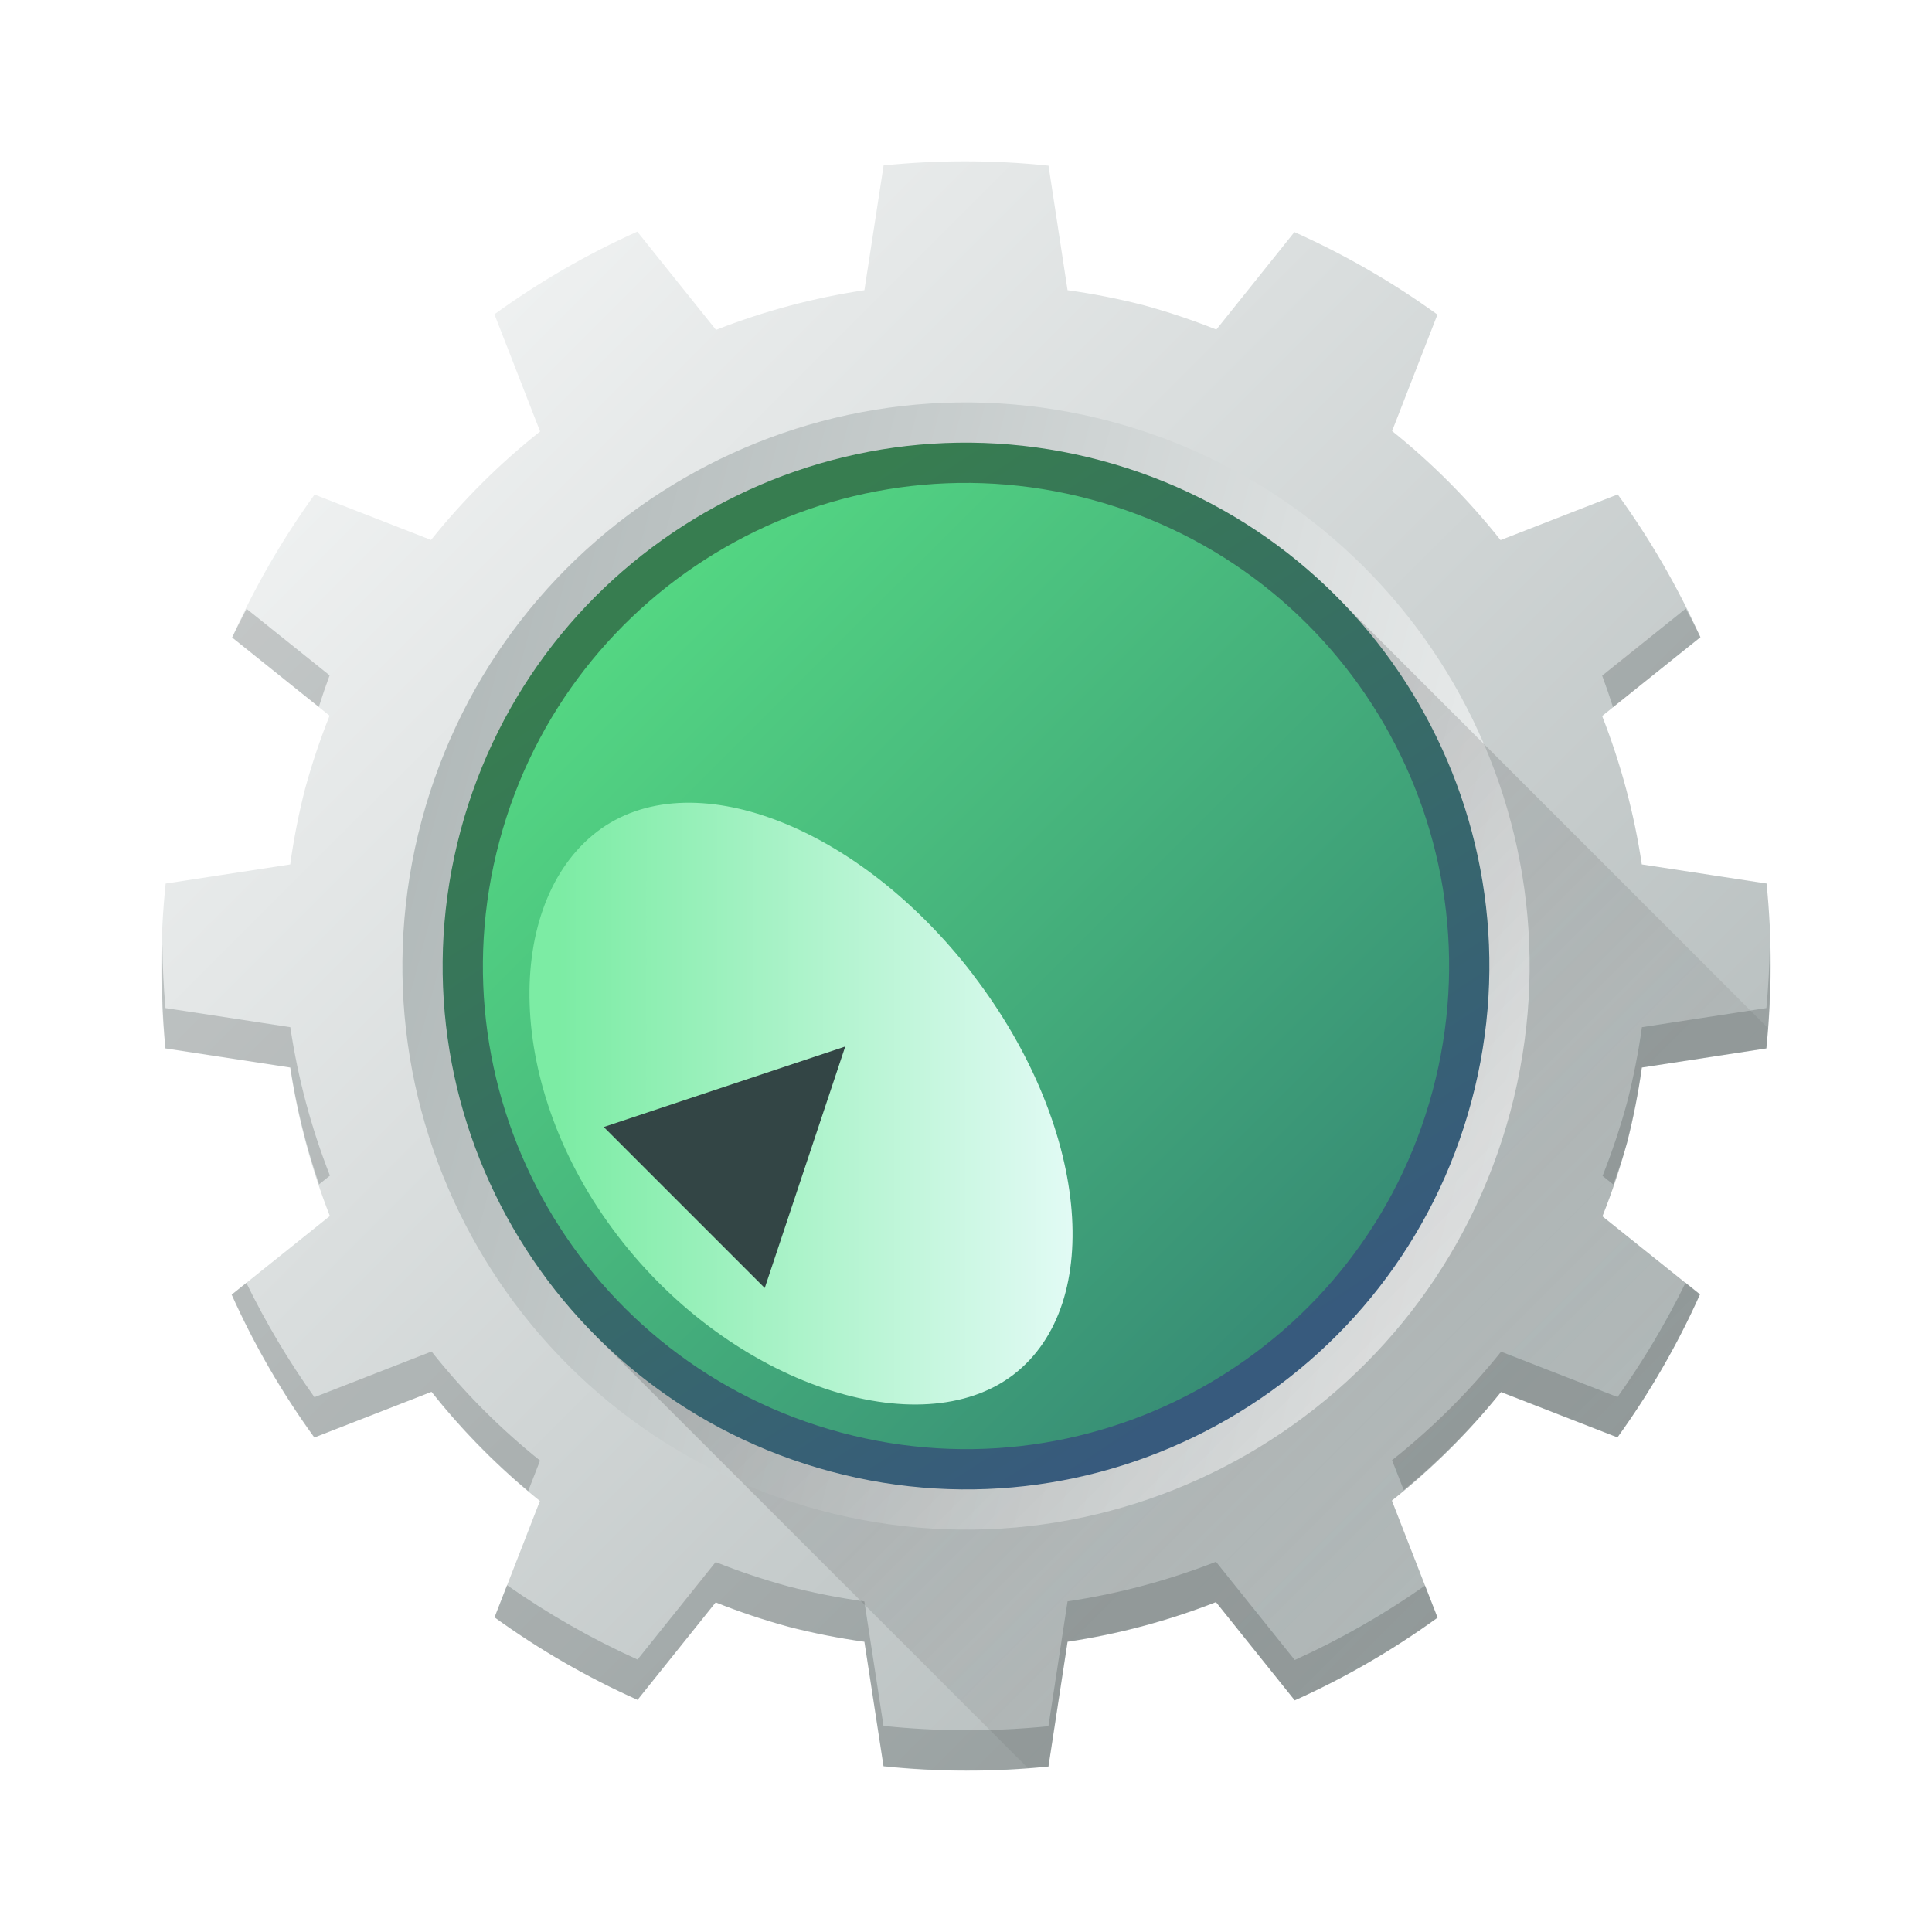
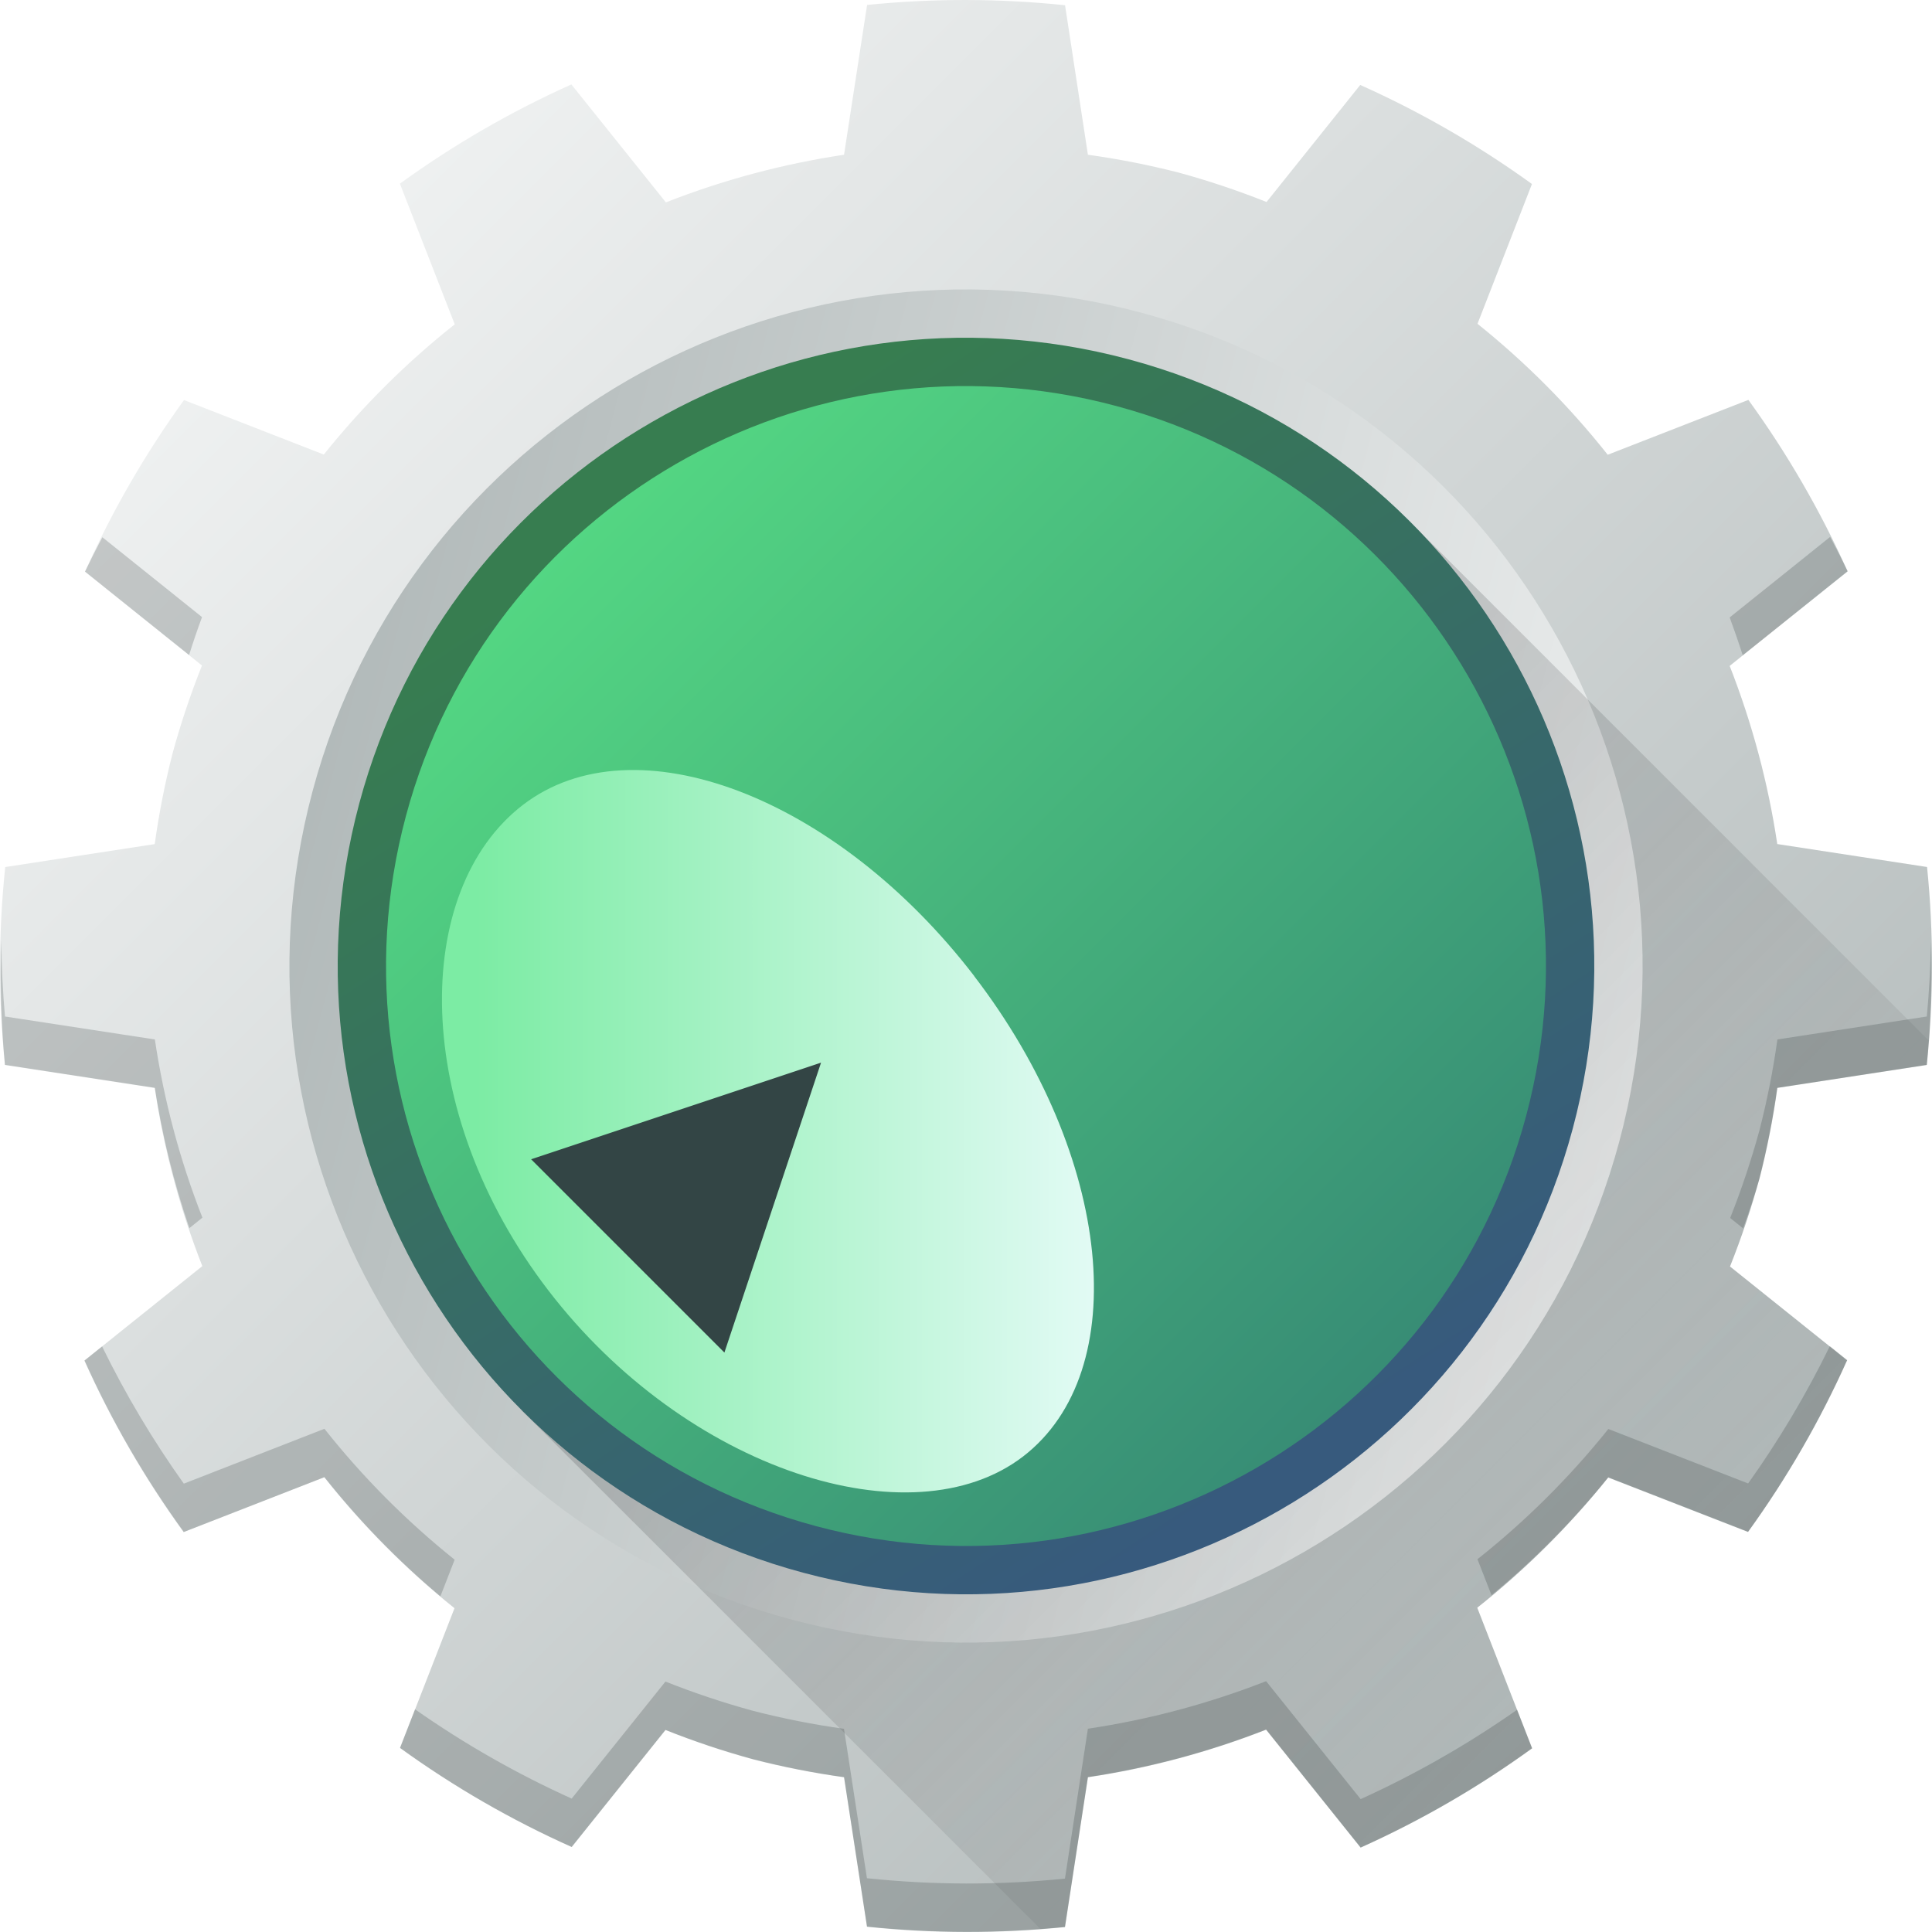
- <svg xmlns="http://www.w3.org/2000/svg" xmlns:xlink="http://www.w3.org/1999/xlink" width="48" height="48">
+ <svg xmlns="http://www.w3.org/2000/svg" xmlns:xlink="http://www.w3.org/1999/xlink" version="1.1" viewBox="0 0 128 128">
  <defs>
-     <linearGradient id="a" y1="13.444" x1="17.03" y2="29.398" x2="34.764" gradientUnits="userSpaceOnUse" gradientTransform="translate(-53.39-40.971)">
-       <stop stop-color="#375a7d" />
-       <stop offset="1" stop-color="#377d50" />
+     <linearGradient id="a" x1="17.03" x2="34.764" y1="13.444" y2="29.398" gradientTransform="translate(-53.39,-40.971)" gradientUnits="userSpaceOnUse">
+       <stop stop-color="#375a7d" offset="0" />
+       <stop stop-color="#377d50" offset="1" />
    </linearGradient>
-     <linearGradient id="b" x1="-44.39" x2="-14.394" gradientUnits="userSpaceOnUse" gradientTransform="translate(58.788 33.941)">
-       <stop stop-color="#b0b8b8" />
-       <stop offset="1" stop-color="#eff1f1" />
+     <linearGradient id="b" x1="-44.39" x2="-14.394" gradientTransform="translate(58.788,33.941)" gradientUnits="userSpaceOnUse">
+       <stop stop-color="#b0b8b8" offset="0" />
+       <stop stop-color="#eff1f1" offset="1" />
    </linearGradient>
-     <linearGradient id="c" y1="-25.453" x1="-42.779" y2="-11.201" x2="-18.1" gradientUnits="userSpaceOnUse">
-       <stop stop-color="#338173" />
-       <stop offset="1" stop-color="#54d883" />
+     <linearGradient id="c" x1="-42.779" x2="-18.1" y1="-25.453" y2="-11.201" gradientUnits="userSpaceOnUse">
+       <stop stop-color="#338173" offset="0" />
+       <stop stop-color="#54d883" offset="1" />
    </linearGradient>
    <linearGradient id="d" x1="13.864" x2="27.05" gradientUnits="userSpaceOnUse">
-       <stop stop-color="#7ceca4" />
-       <stop offset="1" stop-color="#e5fbf7" />
+       <stop stop-color="#7ceca4" offset="0" />
+       <stop stop-color="#e5fbf7" offset="1" />
    </linearGradient>
-     <linearGradient id="e" y1="23" x1="24" y2="39" x2="40" gradientUnits="userSpaceOnUse">
-       <stop stop-color="#292c2f" />
-       <stop offset="1" stop-opacity="0" />
+     <linearGradient id="e" x1="24" x2="40" y1="23" y2="39" gradientUnits="userSpaceOnUse">
+       <stop stop-color="#292c2f" offset="0" />
+       <stop stop-opacity="0" offset="1" />
    </linearGradient>
-     <linearGradient xlink:href="#b" id="f" y1="15.778" x1="3.242" y2="37" x2="40" gradientUnits="userSpaceOnUse" gradientTransform="matrix(-.96593-.25882.25882-.96593 40.971 53.39)" />
+     <linearGradient id="f" x1="3.242" x2="40" y1="15.778" y2="37" gradientTransform="matrix(-.96593 -.25882 .25882 -.96593 40.971 53.39)" gradientUnits="userSpaceOnUse" xlink:href="#b" />
+     <linearGradient id="linearGradient889" x1="-44.39" x2="-14.394" gradientTransform="translate(58.788,33.941)" gradientUnits="userSpaceOnUse" xlink:href="#b" />
  </defs>
-   <g color="#000000">
-     <g stroke-linejoin="round" stroke-width="3">
-       <circle fill="url(#b)" cx="29.394" cy="16.971" r="15" stroke-linecap="round" transform="rotate(15)" />
-       <path fill="url(#f)" d="m21.952 43.884a20 20 0 0 0 4.097 .006l.475-3.1a17 17 0 0 0 3.687 -.985l1.956 2.441a20 20 0 0 0 3.549 -2.054l-1.135-2.911a17 17 0 0 0 2.71 -2.695l2.893 1.127a20 20 0 0 0 2.05 -3.553l-2.422-1.941a17 17 0 0 0 .609 -1.819 17 17 0 0 0 .369 -1.877l3.094-.475a20 20 0 0 0 .006 -4.097l-3.1-.475a17 17 0 0 0 -.985 -3.687l2.441-1.956a20 20 0 0 0 -2.054 -3.549l-2.911 1.135A17 17 0 0 0 34.586 10.709L35.713 7.816A20 20 0 0 0 32.159 5.766L30.22 8.188A17 17 0 0 0 28.4 7.579 17 17 0 0 0 26.523 7.21L26.05 4.116a20 20 0 0 0 -4.097 -.006L21.476 7.21A17 17 0 0 0 17.789 8.196L15.833 5.755a20 20 0 0 0 -3.549 2.054l1.135 2.911a17 17 0 0 0 -2.71 2.695L7.816 12.287a20 20 0 0 0 -2.05 3.553l2.422 1.941a17 17 0 0 0 -.609 1.819 17 17 0 0 0 -.369 1.877l-3.094.475a20 20 0 0 0 -.006 4.097l3.1.475a17 17 0 0 0 .985 3.687l-2.441 1.956a20 20 0 0 0 2.054 3.549l2.911-1.135a17 17 0 0 0 2.695 2.71l-1.127 2.893a20 20 0 0 0 3.553 2.05l1.941-2.422a17 17 0 0 0 1.819 .609 17 17 0 0 0 1.877 .369zm-1.575-6.361a14 14 0 0 1 -9.899 -17.146 14 14 0 0 1 17.146 -9.899 14 14 0 0 1 9.899 17.146 14 14 0 0 1 -17.146 9.899" />
+   <g transform="matrix(3.201242,0,0,3.201242,-12.82993,-12.82943)">
+     <g color="#000000">
+       <g stroke-linejoin="round" stroke-width="3">
+         <circle transform="rotate(15)" cx="29.394" cy="16.971" r="15" fill="url(#linearGradient889)" stroke-linecap="round" />
+         <path d="m21.952 43.884a20 20 0 0 0 4.097 0.006l0.475-3.1a17 17 0 0 0 3.687-0.985l1.956 2.441a20 20 0 0 0 3.549-2.054l-1.135-2.911a17 17 0 0 0 2.71-2.695l2.893 1.127a20 20 0 0 0 2.05-3.553l-2.422-1.941a17 17 0 0 0 0.609-1.819 17 17 0 0 0 0.369-1.877l3.094-0.475a20 20 0 0 0 0.006-4.097l-3.1-0.475a17 17 0 0 0-0.985-3.687l2.441-1.956a20 20 0 0 0-2.054-3.549l-2.911 1.135a17 17 0 0 0-2.695-2.71l1.127-2.893a20 20 0 0 0-3.554-2.05l-1.939 2.422a17 17 0 0 0-1.82-0.609 17 17 0 0 0-1.877-0.369l-0.473-3.094a20 20 0 0 0-4.097-0.006l-0.477 3.1a17 17 0 0 0-3.687 0.986l-1.956-2.441a20 20 0 0 0-3.549 2.054l1.135 2.911a17 17 0 0 0-2.71 2.695l-2.893-1.128a20 20 0 0 0-2.05 3.553l2.422 1.941a17 17 0 0 0-0.609 1.819 17 17 0 0 0-0.369 1.877l-3.094 0.475a20 20 0 0 0-0.006 4.097l3.1 0.475a17 17 0 0 0 0.985 3.687l-2.441 1.956a20 20 0 0 0 2.054 3.549l2.911-1.135a17 17 0 0 0 2.695 2.71l-1.127 2.893a20 20 0 0 0 3.553 2.05l1.941-2.422a17 17 0 0 0 1.819 0.609 17 17 0 0 0 1.877 0.369zm-1.575-6.361a14 14 0 0 1-9.899-17.146 14 14 0 0 1 17.146-9.899 14 14 0 0 1 9.899 17.146 14 14 0 0 1-17.146 9.899" fill="url(#f)" />
+       </g>
+       <path d="m33.19 14.807-18.387 18.387 10.736 10.734c0.169-0.013 0.338-0.02 0.506-0.037l0.475-3.102c1.262-0.189 2.499-0.519 3.688-0.984l1.957 2.441c1.25-0.561 2.439-1.25 3.549-2.055l-1.135-2.91c1-0.794 1.91-1.698 2.709-2.695l2.893 1.127c0.803-1.111 1.491-2.301 2.051-3.553l-2.422-1.941c0.237-0.594 0.439-1.201 0.607-1.818 0.158-0.618 0.283-1.245 0.371-1.877l3.092-0.475c0.018-0.17 0.028-0.34 0.041-0.51z" color-rendering="auto" fill="url(#e)" fill-rule="evenodd" image-rendering="auto" opacity=".2" shape-rendering="auto" text-rendering="auto" />
+       <g stroke-linejoin="round" stroke-width="3">
+         <path d="m41.883 15.12-2.078 1.666c0.096 0.259 0.186 0.52 0.27 0.783l2.172-1.74c-0.116-0.239-0.237-0.475-0.363-0.709m-35.758 6e-3c-0.124 0.235-0.244 0.472-0.359 0.711l2.154 1.727c0.083-0.264 0.172-0.526 0.268-0.785zm-2.092 8.361c-0.029 0.854-4e-3 1.708 0.076 2.559l3.102 0.475c0.152 0.987 0.392 1.959 0.715 2.904l0.27-0.217c-0.466-1.188-0.796-2.425-0.984-3.688l-3.102-0.475c-0.046-0.518-0.071-1.038-0.076-1.559m39.934 0.02c-8e-3 0.514-0.036 1.027-0.084 1.539l-3.092 0.475c-0.088 0.632-0.212 1.259-0.371 1.877-0.168 0.617-0.371 1.224-0.607 1.818l0.268 0.215c0.124-0.341 0.238-0.685 0.34-1.033 0.159-0.618 0.283-1.245 0.371-1.877l3.092-0.475c0.082-0.844 0.11-1.692 0.084-2.539m-2.092 8.361c-0.484 0.992-1.05 1.943-1.691 2.842l-2.893-1.127c-0.799 0.997-1.708 1.902-2.709 2.695l0.291 0.744c0.886-0.729 1.696-1.547 2.418-2.439l2.893 1.127c0.804-1.111 1.491-2.301 2.051-3.553zm-35.758 6e-3 -0.363 0.291c0.561 1.25 1.25 2.439 2.055 3.549l2.91-1.135c0.715 0.901 1.519 1.728 2.4 2.467l0.295-0.758c-0.997-0.799-1.902-1.708-2.695-2.709l-2.91 1.135c-0.641-0.898-1.207-1.848-1.691-2.84m24.09 6.928c-1.188 0.465-2.425 0.796-3.688 0.984l-0.475 3.102c-1.363 0.138-2.736 0.135-4.098-8e-3l-0.475-3.092c-0.632-0.088-1.259-0.212-1.877-0.371-0.617-0.168-1.224-0.371-1.818-0.607l-1.941 2.422c-1.136-0.513-2.221-1.132-3.242-1.848l-0.311 0.797c1.111 0.804 2.301 1.491 3.553 2.051l1.941-2.422c0.594 0.237 1.201 0.439 1.818 0.607 0.618 0.159 1.245 0.283 1.877 0.371l0.475 3.092c1.362 0.143 2.735 0.145 4.098 8e-3l0.475-3.102c1.262-0.189 2.499-0.519 3.688-0.984l1.957 2.441c1.25-0.561 2.439-1.25 3.549-2.055l-0.311-0.795c-1.019 0.716-2.104 1.335-3.238 1.85z" fill="#172525" opacity=".2" />
+         <g stroke-linecap="round">
+           <circle transform="matrix(-.96593 -.25882 .25882 -.96593 0 0)" cx="-29.394" cy="-16.971" r="13" fill="url(#a)" />
+           <circle transform="matrix(-.96593 -.25882 .25882 -.96593 0 0)" cx="-29.394" cy="-16.971" r="12" fill="url(#c)" />
+         </g>
+         <path d="m24.17 24.21c2.858 3.724 3.309 8.175 1.01 9.942-2.302 1.766-6.965 0.288-9.823-3.437-2.858-3.724-2.828-8.284-0.526-10.05s6.484-0.179 9.342 3.546" fill="url(#d)" />
+       </g>
    </g>
-     <path opacity=".2" color-interpolation-filters="linearRGB" image-rendering="auto" color-rendering="auto" fill-rule="evenodd" d="m33.19 14.807l-18.387 18.387 10.736 10.734c.169-.013.338-.02.506-.037l.475-3.102c1.262-.189 2.499-.519 3.688-.984l1.957 2.441c1.25-.561 2.439-1.25 3.549-2.055l-1.135-2.91c1-.794 1.91-1.698 2.709-2.695l2.893 1.127c.803-1.111 1.491-2.301 2.051-3.553l-2.422-1.941c.237-.594.439-1.201.607-1.818.158-.618.283-1.245.371-1.877l3.092-.475c.018-.17.028-.34.041-.51z" color-interpolation="sRGB" text-rendering="auto" fill="url(#e)" shape-rendering="auto" />
-     <g stroke-linejoin="round" stroke-width="3">
-       <path opacity=".2" fill="#172525" d="m41.883 15.12l-2.078 1.666c.096.259.186.52.27.783l2.172-1.74c-.116-.239-.237-.475-.363-.709m-35.758.006c-.124.235-.244.472-.359.711l2.154 1.727c.083-.264.172-.526.268-.785zm-2.092 8.361c-.029.854-.004 1.708.076 2.559l3.102.475c.152.987.392 1.959.715 2.904l.27-.217c-.466-1.188-.796-2.425-.984-3.688l-3.102-.475c-.046-.518-.071-1.038-.076-1.559m39.934.02c-.008.514-.036 1.027-.084 1.539l-3.092.475c-.088.632-.212 1.259-.371 1.877-.168.617-.371 1.224-.607 1.818l.268.215c.124-.341.238-.685.34-1.033.159-.618.283-1.245.371-1.877l3.092-.475c.082-.844.11-1.692.084-2.539m-2.092 8.361c-.484.992-1.05 1.943-1.691 2.842l-2.893-1.127c-.799.997-1.708 1.902-2.709 2.695l.291.744c.886-.729 1.696-1.547 2.418-2.439l2.893 1.127c.804-1.111 1.491-2.301 2.051-3.553zm-35.758.006l-.363.291c.561 1.25 1.25 2.439 2.055 3.549l2.91-1.135c.715.901 1.519 1.728 2.4 2.467l.295-.758c-.997-.799-1.902-1.708-2.695-2.709l-2.91 1.135c-.641-.898-1.207-1.848-1.691-2.84m24.09 6.928c-1.188.465-2.425.796-3.688.984l-.475 3.102c-1.363.138-2.736.135-4.098-.008l-.475-3.092c-.632-.088-1.259-.212-1.877-.371-.617-.168-1.224-.371-1.818-.607l-1.941 2.422c-1.136-.513-2.221-1.132-3.242-1.848l-.311.797c1.111.804 2.301 1.491 3.553 2.051l1.941-2.422c.594.237 1.201.439 1.818.607.618.159 1.245.283 1.877.371l.475 3.092c1.362.143 2.735.145 4.098.008l.475-3.102c1.262-.189 2.499-.519 3.688-.984l1.957 2.441c1.25-.561 2.439-1.25 3.549-2.055l-.311-.795c-1.019.716-2.104 1.335-3.238 1.85z" />
-       <g stroke-linecap="round">
-         <circle fill="url(#a)" cx="-29.394" cy="-16.971" r="13" transform="matrix(-.96593-.25882.25882-.96593 0 0)" />
-         <circle fill="url(#c)" cx="-29.394" cy="-16.971" r="12" transform="matrix(-.96593-.25882.25882-.96593 0 0)" />
-       </g>
-       <path fill="url(#d)" d="m24.17 24.21c2.858 3.724 3.309 8.175 1.01 9.942-2.302 1.766-6.965.288-9.823-3.437-2.858-3.724-2.828-8.284-.526-10.05 2.302-1.766 6.484-.179 9.342 3.546" />
-     </g>
+     <path d="m15 28 4 4 2-6z" fill="#334545" fill-rule="evenodd" />
  </g>
-   <path fill="#334545" fill-rule="evenodd" d="m15 28l4 4 2-6z" />
</svg>
